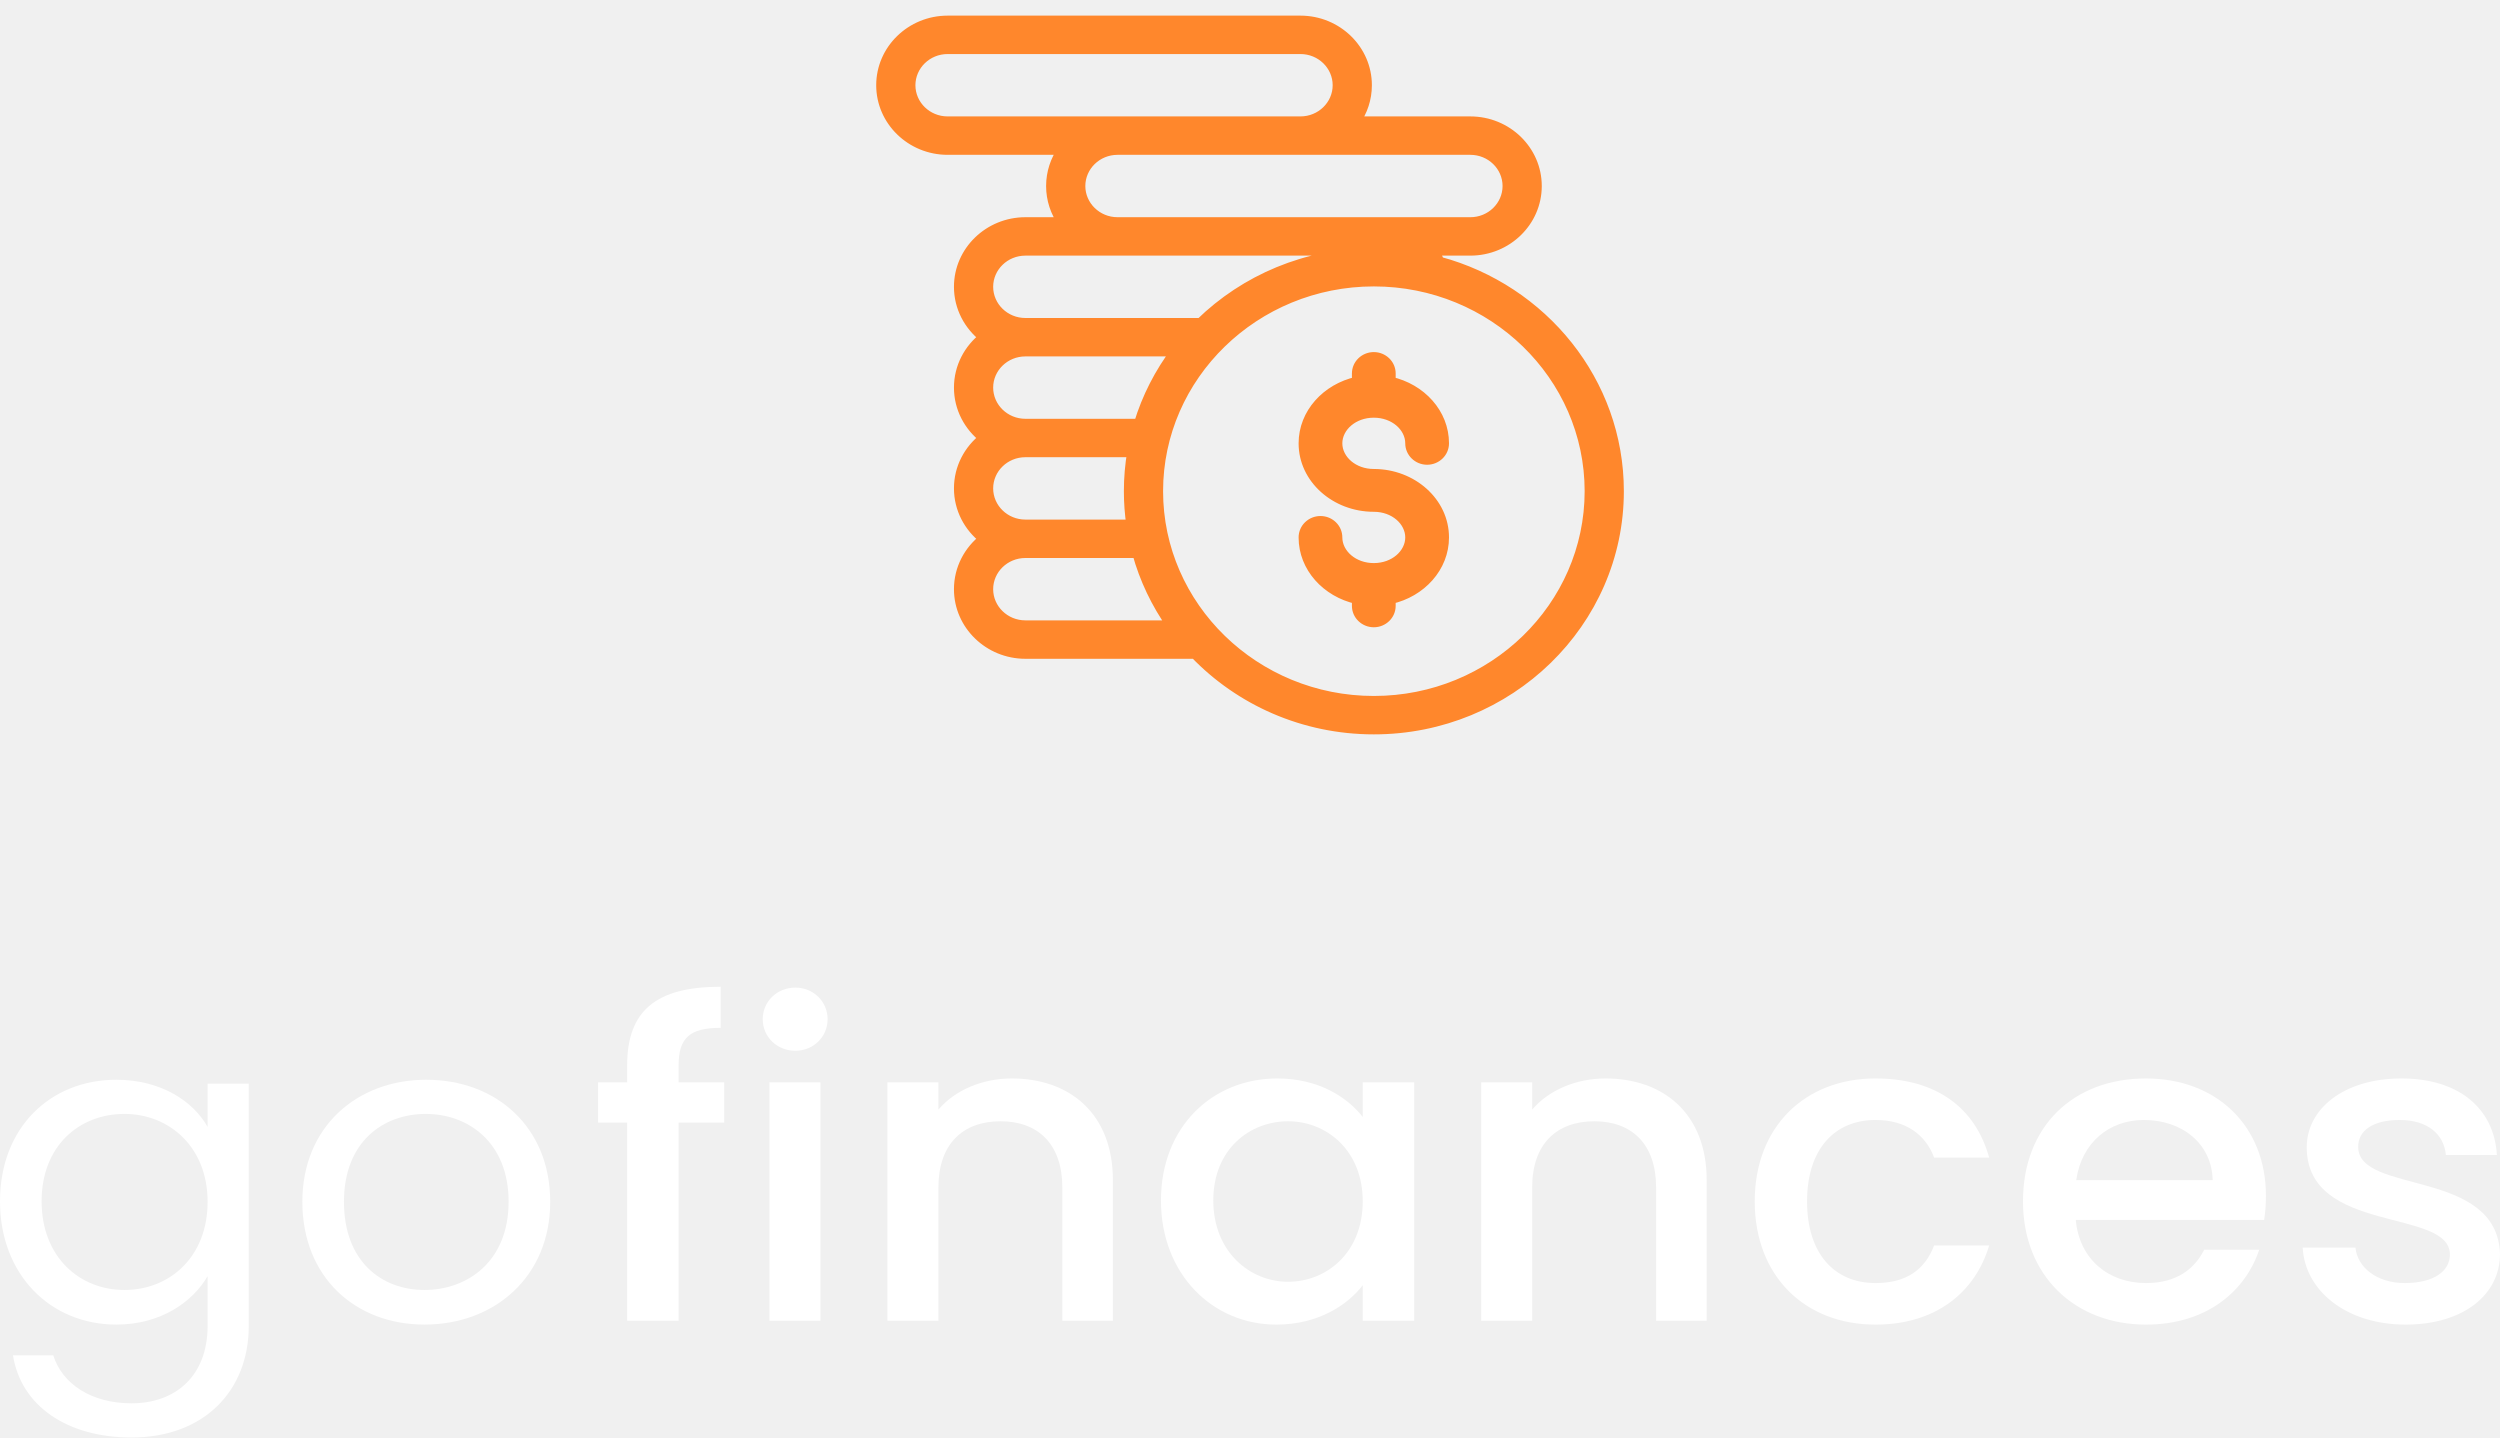
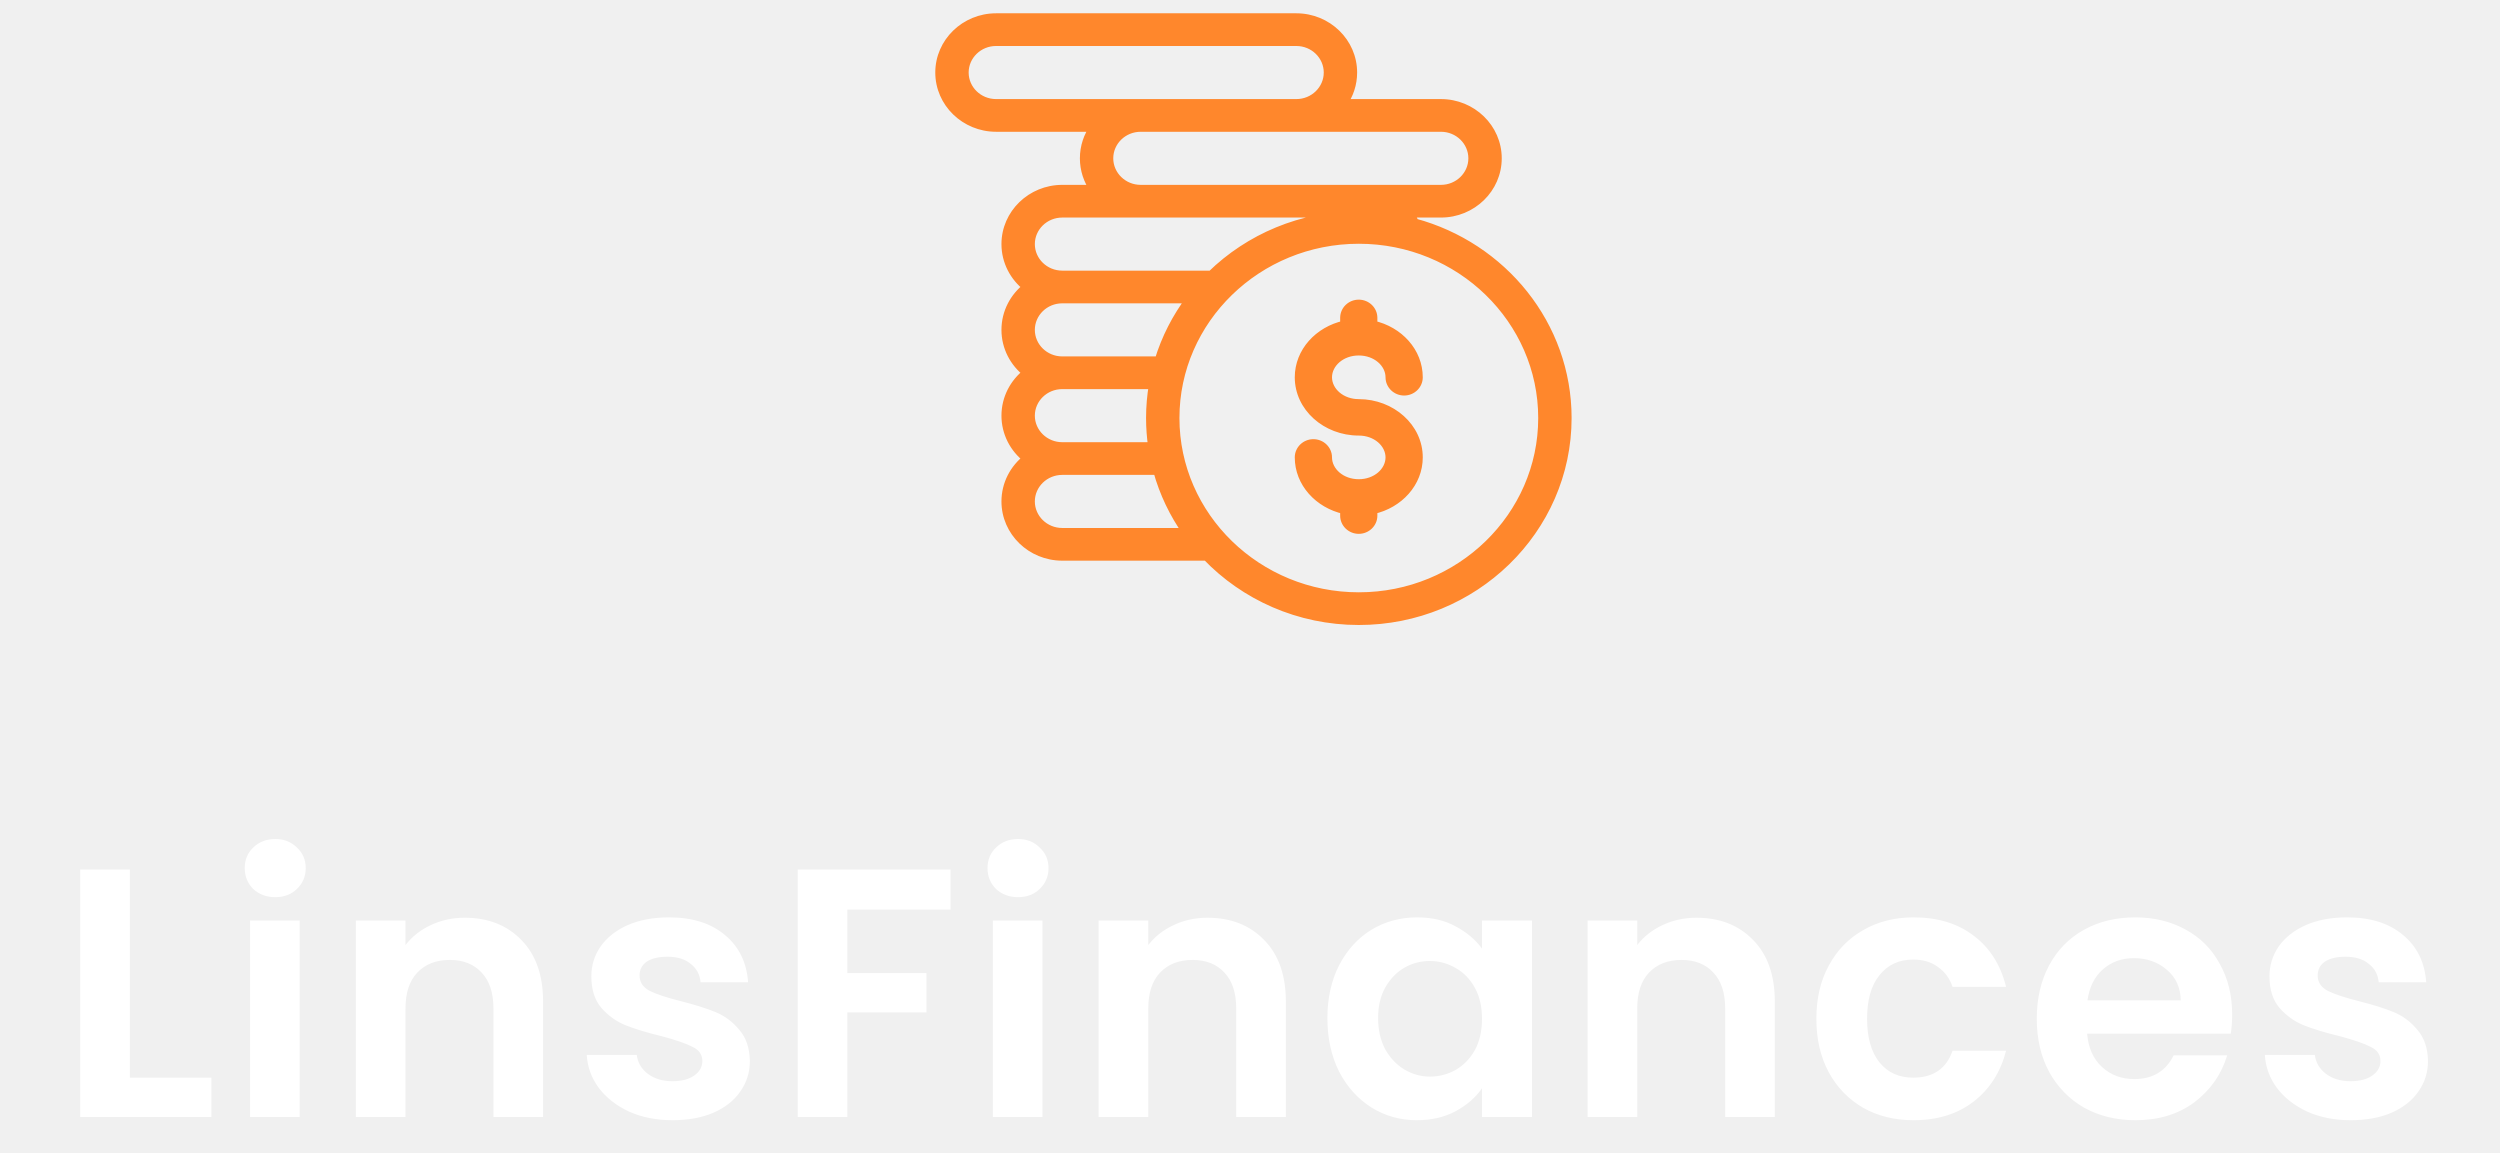
- <svg xmlns="http://www.w3.org/2000/svg" width="120" height="69" viewBox="0 0 120 69" fill="none">
-   <path fill-rule="evenodd" clip-rule="evenodd" d="M68.777 12.02C68.897 12.19 69 12.374 69.084 12.569C74.044 13.907 77.695 18.335 77.695 23.577C77.695 29.876 72.424 35 65.945 35C62.563 35 59.51 33.603 57.365 31.372H49.219C47.466 31.372 46.04 29.985 46.04 28.281C46.04 27.302 46.511 26.428 47.244 25.862C46.511 25.295 46.04 24.422 46.04 23.443C46.04 22.464 46.511 21.59 47.244 21.024C46.511 20.457 46.04 19.584 46.04 18.605C46.04 17.626 46.511 16.753 47.244 16.186C46.511 15.619 46.04 14.746 46.04 13.767C46.04 12.062 47.466 10.676 49.219 10.676H51.022C50.67 10.178 50.463 9.577 50.463 8.929C50.463 8.281 50.67 7.679 51.022 7.182H45.487C43.734 7.182 42.308 5.795 42.308 4.091C42.308 2.387 43.734 1 45.487 1H62.42C64.174 1 65.6 2.387 65.6 4.091C65.6 4.739 65.393 5.341 65.041 5.838H70.576C72.329 5.838 73.755 7.225 73.755 8.929C73.755 10.633 72.329 12.02 70.576 12.02H68.777ZM72.373 8.929C72.373 7.966 71.567 7.182 70.576 7.182H53.643C52.652 7.182 51.846 7.966 51.846 8.929C51.846 9.892 52.652 10.676 53.643 10.676H66.153H70.576C71.567 10.676 72.373 9.892 72.373 8.929ZM43.69 4.091C43.69 5.054 44.496 5.838 45.487 5.838H62.42C63.411 5.838 64.218 5.054 64.218 4.091C64.218 3.128 63.411 2.344 62.42 2.344H45.487C44.496 2.344 43.69 3.128 43.69 4.091ZM66.153 12.02H49.219C48.228 12.02 47.422 12.803 47.422 13.767C47.422 14.73 48.228 15.514 49.219 15.514H57.631C59.759 13.44 62.701 12.154 65.945 12.154C66.279 12.154 66.61 12.169 66.937 12.195C66.698 12.083 66.431 12.02 66.153 12.02ZM56.45 16.858H49.219C48.228 16.858 47.422 17.641 47.422 18.605C47.422 19.568 48.228 20.352 49.219 20.352H54.673C55.059 19.081 55.665 17.903 56.45 16.858ZM54.356 21.696H49.219C48.228 21.696 47.422 22.479 47.422 23.443C47.422 24.406 48.228 25.19 49.219 25.19H54.313C54.236 24.663 54.196 24.125 54.196 23.577C54.196 22.936 54.251 22.308 54.356 21.696ZM47.422 28.281C47.422 29.244 48.228 30.028 49.219 30.028H56.254C55.511 28.976 54.944 27.798 54.596 26.534H49.219C48.228 26.534 47.422 27.317 47.422 28.281ZM55.578 23.577C55.578 29.135 60.229 33.656 65.945 33.656C71.662 33.656 76.313 29.135 76.313 23.577C76.313 18.02 71.662 13.498 65.945 13.498C60.229 13.498 55.578 18.02 55.578 23.577ZM64.182 21.28C64.182 22.097 64.972 22.761 65.942 22.761C67.794 22.761 69.302 24.123 69.302 25.797C69.302 27.222 68.209 28.42 66.742 28.745V29.081C66.742 29.511 66.384 29.859 65.942 29.859C65.501 29.859 65.142 29.511 65.142 29.081V28.745C63.675 28.42 62.583 27.222 62.583 25.797C62.583 25.367 62.941 25.019 63.383 25.019C63.824 25.019 64.182 25.367 64.182 25.797C64.182 26.613 64.972 27.278 65.942 27.278C66.912 27.278 67.702 26.613 67.702 25.797C67.702 24.98 66.912 24.316 65.942 24.316C64.09 24.316 62.583 22.954 62.583 21.28C62.583 19.855 63.675 18.657 65.142 18.332V17.927C65.142 17.498 65.501 17.15 65.942 17.15C66.384 17.15 66.742 17.498 66.742 17.927V18.332C68.209 18.657 69.302 19.855 69.302 21.28C69.302 21.71 68.943 22.058 68.502 22.058C68.06 22.058 67.702 21.71 67.702 21.28C67.702 20.464 66.912 19.799 65.942 19.799C64.972 19.799 64.182 20.464 64.182 21.28Z" fill="#FF872C" />
-   <path d="M69.084 12.569L68.854 12.668L68.902 12.778L69.019 12.81L69.084 12.569ZM68.777 12.02V11.77H68.295L68.572 12.164L68.777 12.02ZM57.365 31.372L57.545 31.198L57.471 31.122H57.365V31.372ZM47.244 25.862L47.397 26.059L47.652 25.862L47.397 25.664L47.244 25.862ZM47.244 21.024L47.397 21.221L47.652 21.024L47.397 20.826L47.244 21.024ZM47.244 16.186L47.397 16.384L47.652 16.186L47.397 15.988L47.244 16.186ZM51.022 10.676V10.926H51.505L51.226 10.531L51.022 10.676ZM51.022 7.182L51.226 7.326L51.505 6.932H51.022V7.182ZM65.041 5.838L64.837 5.694L64.558 6.088H65.041V5.838ZM57.631 15.514V15.764H57.733L57.805 15.693L57.631 15.514ZM66.937 12.195L66.916 12.444L67.043 11.969L66.937 12.195ZM56.45 16.858L56.65 17.008L56.95 16.608H56.45V16.858ZM54.673 20.352V20.602H54.859L54.913 20.424L54.673 20.352ZM54.356 21.696L54.602 21.738L54.652 21.446H54.356V21.696ZM54.313 25.19V25.44H54.602L54.561 25.154L54.313 25.19ZM56.254 30.028V30.278H56.736L56.458 29.883L56.254 30.028ZM54.596 26.534L54.837 26.467L54.786 26.284H54.596V26.534ZM66.742 28.745L66.688 28.501L66.492 28.544V28.745H66.742ZM65.142 28.745H65.392V28.544L65.196 28.501L65.142 28.745ZM65.142 18.332L65.196 18.576L65.392 18.533V18.332H65.142ZM66.742 18.332H66.492V18.533L66.688 18.576L66.742 18.332ZM69.313 12.47C69.222 12.259 69.111 12.06 68.981 11.876L68.572 12.164C68.682 12.32 68.777 12.489 68.854 12.668L69.313 12.47ZM77.945 23.577C77.945 18.215 74.211 13.693 69.149 12.327L69.019 12.81C73.877 14.121 77.445 18.455 77.445 23.577H77.945ZM65.945 35.25C72.556 35.25 77.945 30.02 77.945 23.577H77.445C77.445 29.731 72.293 34.75 65.945 34.75V35.25ZM57.184 31.545C59.376 33.824 62.493 35.25 65.945 35.25V34.75C62.633 34.75 59.645 33.382 57.545 31.198L57.184 31.545ZM49.219 31.622H57.365V31.122H49.219V31.622ZM45.79 28.281C45.79 30.13 47.335 31.622 49.219 31.622V31.122C47.598 31.122 46.29 29.84 46.29 28.281H45.79ZM47.091 25.664C46.301 26.275 45.79 27.219 45.79 28.281H46.29C46.29 27.384 46.721 26.582 47.397 26.059L47.091 25.664ZM45.79 23.443C45.79 24.504 46.301 25.449 47.091 26.059L47.397 25.664C46.721 25.141 46.29 24.339 46.29 23.443H45.79ZM47.091 20.826C46.301 21.437 45.79 22.381 45.79 23.443H46.29C46.29 22.547 46.721 21.744 47.397 21.221L47.091 20.826ZM45.79 18.605C45.79 19.666 46.301 20.611 47.091 21.221L47.397 20.826C46.721 20.303 46.29 19.501 46.29 18.605H45.79ZM47.091 15.988C46.301 16.599 45.79 17.543 45.79 18.605H46.29C46.29 17.709 46.721 16.906 47.397 16.384L47.091 15.988ZM45.79 13.767C45.79 14.828 46.301 15.773 47.091 16.384L47.397 15.988C46.721 15.465 46.29 14.663 46.29 13.767H45.79ZM49.219 10.426C47.335 10.426 45.79 11.918 45.79 13.767H46.29C46.29 12.207 47.598 10.926 49.219 10.926V10.426ZM51.022 10.426H49.219V10.926H51.022V10.426ZM50.213 8.929C50.213 9.631 50.437 10.283 50.818 10.82L51.226 10.531C50.902 10.074 50.713 9.523 50.713 8.929H50.213ZM50.818 7.037C50.438 7.575 50.213 8.227 50.213 8.929H50.713C50.713 8.335 50.903 7.783 51.226 7.326L50.818 7.037ZM45.487 7.432H51.022V6.932H45.487V7.432ZM42.058 4.091C42.058 5.94 43.603 7.432 45.487 7.432V6.932C43.865 6.932 42.558 5.651 42.558 4.091H42.058ZM45.487 0.75C43.603 0.75 42.058 2.242 42.058 4.091H42.558C42.558 2.531 43.865 1.25 45.487 1.25V0.75ZM62.42 0.75H45.487V1.25H62.42V0.75ZM65.85 4.091C65.85 2.242 64.305 0.75 62.42 0.75V1.25C64.042 1.25 65.35 2.531 65.35 4.091H65.85ZM65.245 5.982C65.626 5.445 65.85 4.793 65.85 4.091H65.35C65.35 4.685 65.161 5.236 64.837 5.694L65.245 5.982ZM70.576 5.588H65.041V6.088H70.576V5.588ZM74.005 8.929C74.005 7.08 72.461 5.588 70.576 5.588V6.088C72.198 6.088 73.505 7.369 73.505 8.929H74.005ZM70.576 12.27C72.461 12.27 74.005 10.778 74.005 8.929H73.505C73.505 10.489 72.198 11.77 70.576 11.77V12.27ZM68.777 12.27H70.576V11.77H68.777V12.27ZM70.576 7.432C71.436 7.432 72.123 8.11 72.123 8.929H72.623C72.623 7.821 71.698 6.932 70.576 6.932V7.432ZM53.643 7.432H70.576V6.932H53.643V7.432ZM52.096 8.929C52.096 8.11 52.783 7.432 53.643 7.432V6.932C52.52 6.932 51.596 7.821 51.596 8.929H52.096ZM53.643 10.426C52.783 10.426 52.096 9.747 52.096 8.929H51.596C51.596 10.037 52.52 10.926 53.643 10.926V10.426ZM66.153 10.426H53.643V10.926H66.153V10.426ZM70.576 10.426H66.153V10.926H70.576V10.426ZM72.123 8.929C72.123 9.747 71.436 10.426 70.576 10.426V10.926C71.698 10.926 72.623 10.037 72.623 8.929H72.123ZM45.487 5.588C44.627 5.588 43.94 4.91 43.94 4.091H43.44C43.44 5.199 44.365 6.088 45.487 6.088V5.588ZM62.42 5.588H45.487V6.088H62.42V5.588ZM63.968 4.091C63.968 4.91 63.28 5.588 62.42 5.588V6.088C63.543 6.088 64.468 5.199 64.468 4.091H63.968ZM62.42 2.594C63.28 2.594 63.968 3.272 63.968 4.091H64.468C64.468 2.983 63.543 2.094 62.42 2.094V2.594ZM45.487 2.594H62.42V2.094H45.487V2.594ZM43.94 4.091C43.94 3.272 44.627 2.594 45.487 2.594V2.094C44.365 2.094 43.44 2.983 43.44 4.091H43.94ZM49.219 12.27H66.153V11.77H49.219V12.27ZM47.672 13.767C47.672 12.948 48.36 12.27 49.219 12.27V11.77C48.097 11.77 47.172 12.659 47.172 13.767H47.672ZM49.219 15.264C48.36 15.264 47.672 14.585 47.672 13.767H47.172C47.172 14.875 48.097 15.764 49.219 15.764V15.264ZM57.631 15.264H49.219V15.764H57.631V15.264ZM65.945 11.904C62.634 11.904 59.63 13.216 57.456 15.335L57.805 15.693C59.888 13.663 62.768 12.404 65.945 12.404V11.904ZM66.957 11.946C66.624 11.919 66.287 11.904 65.945 11.904V12.404C66.272 12.404 66.596 12.418 66.916 12.444L66.957 11.946ZM66.153 12.27C66.393 12.27 66.624 12.324 66.83 12.421L67.043 11.969C66.772 11.841 66.469 11.77 66.153 11.77V12.27ZM49.219 17.108H56.45V16.608H49.219V17.108ZM47.672 18.605C47.672 17.786 48.36 17.108 49.219 17.108V16.608C48.097 16.608 47.172 17.497 47.172 18.605H47.672ZM49.219 20.102C48.36 20.102 47.672 19.423 47.672 18.605H47.172C47.172 19.713 48.097 20.602 49.219 20.602V20.102ZM54.673 20.102H49.219V20.602H54.673V20.102ZM56.25 16.708C55.448 17.775 54.828 18.98 54.434 20.279L54.913 20.424C55.289 19.183 55.882 18.03 56.65 17.008L56.25 16.708ZM49.219 21.946H54.356V21.446H49.219V21.946ZM47.672 23.443C47.672 22.624 48.36 21.946 49.219 21.946V21.446C48.097 21.446 47.172 22.335 47.172 23.443H47.672ZM49.219 24.94C48.36 24.94 47.672 24.261 47.672 23.443H47.172C47.172 24.551 48.097 25.44 49.219 25.44V24.94ZM54.313 24.94H49.219V25.44H54.313V24.94ZM53.946 23.577C53.946 24.137 53.987 24.687 54.066 25.226L54.561 25.154C54.486 24.638 54.446 24.112 54.446 23.577H53.946ZM54.11 21.653C54.002 22.279 53.946 22.922 53.946 23.577H54.446C54.446 22.951 54.5 22.337 54.602 21.738L54.11 21.653ZM49.219 29.778C48.36 29.778 47.672 29.099 47.672 28.281H47.172C47.172 29.389 48.097 30.278 49.219 30.278V29.778ZM56.254 29.778H49.219V30.278H56.254V29.778ZM54.355 26.6C54.711 27.893 55.291 29.097 56.05 30.172L56.458 29.883C55.731 28.855 55.177 27.703 54.837 26.467L54.355 26.6ZM49.219 26.784H54.596V26.284H49.219V26.784ZM47.672 28.281C47.672 27.462 48.36 26.784 49.219 26.784V26.284C48.097 26.284 47.172 27.173 47.172 28.281H47.672ZM65.945 33.406C60.36 33.406 55.828 28.99 55.828 23.577H55.328C55.328 29.279 60.097 33.906 65.945 33.906V33.406ZM76.063 23.577C76.063 28.99 71.531 33.406 65.945 33.406V33.906C71.793 33.906 76.563 29.279 76.563 23.577H76.063ZM65.945 13.748C71.531 13.748 76.063 18.164 76.063 23.577H76.563C76.563 17.875 71.793 13.248 65.945 13.248V13.748ZM55.828 23.577C55.828 18.164 60.36 13.748 65.945 13.748V13.248C60.097 13.248 55.328 17.875 55.328 23.577H55.828ZM65.942 22.511C65.068 22.511 64.432 21.92 64.432 21.28H63.932C63.932 22.273 64.876 23.011 65.942 23.011V22.511ZM69.552 25.797C69.552 23.962 67.908 22.511 65.942 22.511V23.011C67.681 23.011 69.052 24.284 69.052 25.797H69.552ZM66.796 28.989C68.358 28.643 69.552 27.358 69.552 25.797H69.052C69.052 27.086 68.061 28.197 66.688 28.501L66.796 28.989ZM66.992 29.081V28.745H66.492V29.081H66.992ZM65.942 30.109C66.515 30.109 66.992 29.655 66.992 29.081H66.492C66.492 29.366 66.252 29.609 65.942 29.609V30.109ZM64.892 29.081C64.892 29.655 65.369 30.109 65.942 30.109V29.609C65.632 29.609 65.392 29.366 65.392 29.081H64.892ZM64.892 28.745V29.081H65.392V28.745H64.892ZM62.333 25.797C62.333 27.358 63.526 28.643 65.088 28.989L65.196 28.501C63.824 28.197 62.833 27.086 62.833 25.797H62.333ZM63.383 24.769C62.809 24.769 62.333 25.223 62.333 25.797H62.833C62.833 25.512 63.072 25.269 63.383 25.269V24.769ZM64.432 25.797C64.432 25.223 63.956 24.769 63.383 24.769V25.269C63.693 25.269 63.932 25.512 63.932 25.797H64.432ZM65.942 27.028C65.068 27.028 64.432 26.437 64.432 25.797H63.932C63.932 26.79 64.876 27.528 65.942 27.528V27.028ZM67.452 25.797C67.452 26.437 66.817 27.028 65.942 27.028V27.528C67.008 27.528 67.952 26.79 67.952 25.797H67.452ZM65.942 24.566C66.817 24.566 67.452 25.157 67.452 25.797H67.952C67.952 24.804 67.008 24.066 65.942 24.066V24.566ZM62.333 21.28C62.333 23.116 63.976 24.566 65.942 24.566V24.066C64.203 24.066 62.833 22.793 62.833 21.28H62.333ZM65.088 18.088C63.526 18.434 62.333 19.719 62.333 21.28H62.833C62.833 19.991 63.824 18.88 65.196 18.576L65.088 18.088ZM64.892 17.927V18.332H65.392V17.927H64.892ZM65.942 16.9C65.369 16.9 64.892 17.353 64.892 17.927H65.392C65.392 17.643 65.632 17.4 65.942 17.4V16.9ZM66.992 17.927C66.992 17.353 66.515 16.9 65.942 16.9V17.4C66.252 17.4 66.492 17.643 66.492 17.927H66.992ZM66.992 18.332V17.927H66.492V18.332H66.992ZM69.552 21.28C69.552 19.719 68.358 18.434 66.796 18.088L66.688 18.576C68.061 18.88 69.052 19.991 69.052 21.28H69.552ZM68.502 22.308C69.075 22.308 69.552 21.854 69.552 21.28H69.052C69.052 21.565 68.812 21.808 68.502 21.808V22.308ZM67.452 21.28C67.452 21.854 67.929 22.308 68.502 22.308V21.808C68.191 21.808 67.952 21.565 67.952 21.28H67.452ZM65.942 20.049C66.817 20.049 67.452 20.64 67.452 21.28H67.952C67.952 20.287 67.008 19.549 65.942 19.549V20.049ZM64.432 21.28C64.432 20.64 65.068 20.049 65.942 20.049V19.549C64.876 19.549 63.932 20.287 63.932 21.28H64.432Z" fill="#FF872C" />
-   <path d="M0 57.663C0 61.193 2.427 63.58 5.584 63.58C7.731 63.58 9.256 62.48 9.965 61.255V63.643C9.965 66.072 8.397 67.359 6.314 67.359C4.381 67.359 2.985 66.425 2.556 65.055H0.623C1.009 67.484 3.221 69 6.314 69C9.771 69 11.94 66.778 11.94 63.643V52.015H9.965V54.091C9.277 52.866 7.731 51.828 5.584 51.828C2.427 51.828 0 54.112 0 57.663ZM9.965 57.683C9.965 60.362 8.118 61.919 5.97 61.919C3.823 61.919 1.997 60.341 1.997 57.663C1.997 54.984 3.823 53.468 5.97 53.468C8.118 53.468 9.965 55.046 9.965 57.683Z" fill="white" />
-   <path d="M26.41 57.683C26.41 54.091 23.811 51.828 20.461 51.828C17.133 51.828 14.513 54.091 14.513 57.683C14.513 61.296 17.047 63.58 20.375 63.58C23.726 63.58 26.41 61.296 26.41 57.683ZM16.51 57.683C16.51 54.818 18.378 53.468 20.44 53.468C22.458 53.468 24.413 54.818 24.413 57.683C24.413 60.57 22.416 61.919 20.375 61.919C18.335 61.919 16.51 60.57 16.51 57.683Z" fill="white" />
-   <path d="M30.103 63.394H32.573V53.884H34.763V51.953H32.573V51.143C32.573 49.835 33.088 49.336 34.592 49.336V47.364C31.499 47.364 30.103 48.506 30.103 51.143V51.953H28.707V53.884H30.103V63.394Z" fill="white" />
-   <path d="M36.933 63.394H39.381V51.953H36.933V63.394ZM38.179 50.437C39.038 50.437 39.725 49.772 39.725 48.921C39.725 48.07 39.038 47.405 38.179 47.405C37.298 47.405 36.611 48.07 36.611 48.921C36.611 49.772 37.298 50.437 38.179 50.437Z" fill="white" />
-   <path d="M50.992 63.394H53.419V56.645C53.419 53.448 51.336 51.766 48.566 51.766C47.148 51.766 45.838 52.326 45.044 53.261V51.953H42.596V63.394H45.044V56.998C45.044 54.901 46.225 53.821 48.029 53.821C49.811 53.821 50.992 54.901 50.992 56.998V63.394Z" fill="white" />
-   <path d="M55.726 57.621C55.726 61.151 58.195 63.581 61.266 63.581C63.242 63.581 64.659 62.667 65.411 61.691V63.394H67.881V51.953H65.411V53.614C64.681 52.679 63.306 51.766 61.309 51.766C58.195 51.766 55.726 54.091 55.726 57.621ZM65.411 57.663C65.411 60.134 63.672 61.525 61.825 61.525C59.999 61.525 58.238 60.092 58.238 57.621C58.238 55.15 59.999 53.821 61.825 53.821C63.672 53.821 65.411 55.213 65.411 57.663Z" fill="white" />
-   <path d="M79.493 63.394H81.92V56.645C81.92 53.448 79.837 51.766 77.066 51.766C75.649 51.766 74.339 52.326 73.544 53.261V51.953H71.096V63.394H73.544V56.998C73.544 54.901 74.726 53.821 76.53 53.821C78.312 53.821 79.493 54.901 79.493 56.998V63.394Z" fill="white" />
-   <path d="M84.227 57.663C84.227 61.255 86.632 63.581 90.025 63.581C92.924 63.581 94.814 62.023 95.48 59.781H92.838C92.387 60.964 91.485 61.587 90.025 61.587C88.049 61.587 86.739 60.175 86.739 57.663C86.739 55.171 88.049 53.759 90.025 53.759C91.485 53.759 92.43 54.465 92.838 55.566H95.48C94.814 53.157 92.924 51.766 90.025 51.766C86.632 51.766 84.227 54.091 84.227 57.663Z" fill="white" />
-   <path d="M102.902 53.759C104.727 53.759 106.166 54.88 106.209 56.645H99.659C99.917 54.839 101.248 53.759 102.902 53.759ZM108.442 59.988H105.801C105.35 60.881 104.512 61.587 103.009 61.587C101.205 61.587 99.809 60.445 99.637 58.556H108.679C108.743 58.161 108.764 57.787 108.764 57.393C108.764 54.029 106.381 51.766 103.009 51.766C99.509 51.766 97.103 54.071 97.103 57.663C97.103 61.255 99.616 63.581 103.009 63.581C105.908 63.581 107.777 61.982 108.442 59.988Z" fill="white" />
-   <path d="M120 60.196C119.871 56.064 113.192 57.351 113.192 55.047C113.192 54.278 113.88 53.759 115.19 53.759C116.521 53.759 117.316 54.444 117.401 55.441H119.85C119.721 53.157 117.96 51.766 115.275 51.766C112.484 51.766 110.723 53.24 110.723 55.067C110.723 59.262 117.595 57.974 117.595 60.217C117.595 61.006 116.843 61.587 115.426 61.587C114.073 61.587 113.149 60.819 113.063 59.885H110.529C110.637 61.961 112.634 63.581 115.469 63.581C118.261 63.581 120 62.127 120 60.196Z" fill="white" />
+ <svg xmlns="http://www.w3.org/2000/svg" width="141" height="65" viewBox="0 0 141 65" fill="none">
+   <path fill-rule="evenodd" clip-rule="evenodd" d="M79.469 12.02C79.589 12.19 79.692 12.374 79.776 12.569C84.736 13.907 88.388 18.335 88.388 23.577C88.388 29.876 83.117 35 76.638 35C73.255 35 70.203 33.603 68.057 31.372H59.912C58.158 31.372 56.732 29.985 56.732 28.281C56.732 27.302 57.203 26.428 57.936 25.862C57.203 25.295 56.732 24.422 56.732 23.443C56.732 22.464 57.203 21.59 57.936 21.024C57.203 20.457 56.732 19.584 56.732 18.605C56.732 17.626 57.203 16.753 57.936 16.186C57.203 15.619 56.732 14.746 56.732 13.767C56.732 12.062 58.158 10.676 59.912 10.676H61.714C61.362 10.178 61.156 9.577 61.156 8.929C61.156 8.281 61.362 7.679 61.714 7.182H56.179C54.426 7.182 53 5.795 53 4.091C53 2.387 54.426 1 56.179 1H73.113C74.866 1 76.292 2.387 76.292 4.091C76.292 4.739 76.085 5.341 75.734 5.838H81.269C83.022 5.838 84.448 7.225 84.448 8.929C84.448 10.633 83.022 12.02 81.269 12.02H79.469ZM83.066 8.929C83.066 7.966 82.259 7.182 81.269 7.182H64.335C63.344 7.182 62.538 7.966 62.538 8.929C62.538 9.892 63.344 10.676 64.335 10.676H76.845H81.269C82.259 10.676 83.066 9.892 83.066 8.929ZM54.382 4.091C54.382 5.054 55.188 5.838 56.179 5.838H73.113C74.104 5.838 74.91 5.054 74.91 4.091C74.91 3.128 74.104 2.344 73.113 2.344H56.179C55.188 2.344 54.382 3.128 54.382 4.091ZM76.845 12.02H59.912C58.921 12.02 58.115 12.803 58.115 13.767C58.115 14.73 58.921 15.514 59.912 15.514H68.323C70.451 13.44 73.393 12.154 76.638 12.154C76.972 12.154 77.302 12.169 77.629 12.195C77.39 12.083 77.123 12.02 76.845 12.02ZM67.142 16.858H59.912C58.921 16.858 58.115 17.641 58.115 18.605C58.115 19.568 58.921 20.352 59.912 20.352H65.366C65.751 19.081 66.358 17.903 67.142 16.858ZM65.048 21.696H59.912C58.921 21.696 58.115 22.479 58.115 23.443C58.115 24.406 58.921 25.19 59.912 25.19H65.006C64.929 24.663 64.888 24.125 64.888 23.577C64.888 22.936 64.944 22.308 65.048 21.696ZM58.115 28.281C58.115 29.244 58.921 30.028 59.912 30.028H66.946C66.203 28.976 65.637 27.798 65.288 26.534H59.912C58.921 26.534 58.115 27.317 58.115 28.281ZM66.27 23.577C66.27 29.135 70.921 33.656 76.638 33.656C82.354 33.656 87.005 29.135 87.005 23.577C87.005 18.02 82.354 13.498 76.638 13.498C70.921 13.498 66.27 18.02 66.27 23.577ZM74.875 21.28C74.875 22.097 75.664 22.761 76.634 22.761C78.487 22.761 79.994 24.123 79.994 25.797C79.994 27.222 78.902 28.42 77.434 28.745V29.081C77.434 29.511 77.076 29.859 76.634 29.859C76.193 29.859 75.835 29.511 75.835 29.081V28.745C74.367 28.42 73.275 27.222 73.275 25.797C73.275 25.367 73.633 25.019 74.075 25.019C74.517 25.019 74.875 25.367 74.875 25.797C74.875 26.613 75.664 27.278 76.634 27.278C77.605 27.278 78.394 26.613 78.394 25.797C78.394 24.98 77.605 24.316 76.634 24.316C74.782 24.316 73.275 22.954 73.275 21.28C73.275 19.855 74.367 18.657 75.835 18.332V17.927C75.835 17.498 76.193 17.15 76.634 17.15C77.076 17.15 77.434 17.498 77.434 17.927V18.332C78.902 18.657 79.994 19.855 79.994 21.28C79.994 21.71 79.636 22.058 79.194 22.058C78.752 22.058 78.394 21.71 78.394 21.28C78.394 20.464 77.605 19.799 76.634 19.799C75.664 19.799 74.875 20.464 74.875 21.28Z" fill="#FF872C" />
+   <path d="M79.776 12.569L79.547 12.668L79.594 12.778L79.711 12.81L79.776 12.569ZM79.469 12.02V11.77H78.987L79.265 12.164L79.469 12.02ZM68.057 31.372L68.237 31.198L68.163 31.122H68.057V31.372ZM57.936 25.862L58.089 26.059L58.344 25.862L58.089 25.664L57.936 25.862ZM57.936 21.024L58.089 21.221L58.344 21.024L58.089 20.826L57.936 21.024ZM57.936 16.186L58.089 16.384L58.344 16.186L58.089 15.988L57.936 16.186ZM61.714 10.676V10.926H62.197L61.918 10.531L61.714 10.676ZM61.714 7.182L61.918 7.326L62.197 6.932H61.714V7.182ZM75.734 5.838L75.53 5.694L75.251 6.088H75.734V5.838ZM68.323 15.514V15.764H68.425L68.498 15.693L68.323 15.514ZM77.629 12.195L77.609 12.444L77.736 11.969L77.629 12.195ZM67.142 16.858L67.342 17.008L67.642 16.608H67.142V16.858ZM65.366 20.352V20.602H65.551L65.605 20.424L65.366 20.352ZM65.048 21.696L65.295 21.738L65.345 21.446H65.048V21.696ZM65.006 25.19V25.44H65.295L65.253 25.154L65.006 25.19ZM66.946 30.028V30.278H67.429L67.15 29.883L66.946 30.028ZM65.288 26.534L65.529 26.467L65.478 26.284H65.288V26.534ZM77.434 28.745L77.38 28.501L77.184 28.544V28.745H77.434ZM75.835 28.745H76.085V28.544L75.889 28.501L75.835 28.745ZM75.835 18.332L75.889 18.576L76.085 18.533V18.332H75.835ZM77.434 18.332H77.184V18.533L77.38 18.576L77.434 18.332ZM80.006 12.47C79.915 12.259 79.803 12.06 79.674 11.876L79.265 12.164C79.375 12.32 79.469 12.489 79.547 12.668L80.006 12.47ZM88.638 23.577C88.638 18.215 84.903 13.693 79.841 12.327L79.711 12.81C84.569 14.121 88.138 18.455 88.138 23.577H88.638ZM76.638 35.25C83.248 35.25 88.638 30.02 88.638 23.577H88.138C88.138 29.731 82.985 34.75 76.638 34.75V35.25ZM67.877 31.545C70.068 33.824 73.185 35.25 76.638 35.25V34.75C73.325 34.75 70.337 33.382 68.237 31.198L67.877 31.545ZM59.912 31.622H68.057V31.122H59.912V31.622ZM56.482 28.281C56.482 30.13 58.027 31.622 59.912 31.622V31.122C58.29 31.122 56.982 29.84 56.982 28.281H56.482ZM57.783 25.664C56.993 26.275 56.482 27.219 56.482 28.281H56.982C56.982 27.384 57.413 26.582 58.089 26.059L57.783 25.664ZM56.482 23.443C56.482 24.504 56.993 25.449 57.783 26.059L58.089 25.664C57.413 25.141 56.982 24.339 56.982 23.443H56.482ZM57.783 20.826C56.993 21.437 56.482 22.381 56.482 23.443H56.982C56.982 22.547 57.413 21.744 58.089 21.221L57.783 20.826ZM56.482 18.605C56.482 19.666 56.993 20.611 57.783 21.221L58.089 20.826C57.413 20.303 56.982 19.501 56.982 18.605H56.482ZM57.783 15.988C56.993 16.599 56.482 17.543 56.482 18.605H56.982C56.982 17.709 57.413 16.906 58.089 16.384L57.783 15.988ZM56.482 13.767C56.482 14.828 56.993 15.773 57.783 16.384L58.089 15.988C57.413 15.465 56.982 14.663 56.982 13.767H56.482ZM59.912 10.426C58.027 10.426 56.482 11.918 56.482 13.767H56.982C56.982 12.207 58.29 10.926 59.912 10.926V10.426ZM61.714 10.426H59.912V10.926H61.714V10.426ZM60.906 8.929C60.906 9.631 61.13 10.283 61.51 10.82L61.918 10.531C61.595 10.074 61.406 9.523 61.406 8.929H60.906ZM61.51 7.037C61.13 7.575 60.906 8.227 60.906 8.929H61.406C61.406 8.335 61.595 7.783 61.918 7.326L61.51 7.037ZM56.179 7.432H61.714V6.932H56.179V7.432ZM52.75 4.091C52.75 5.94 54.295 7.432 56.179 7.432V6.932C54.558 6.932 53.25 5.651 53.25 4.091H52.75ZM56.179 0.75C54.295 0.75 52.75 2.242 52.75 4.091H53.25C53.25 2.531 54.558 1.25 56.179 1.25V0.75ZM73.113 0.75H56.179V1.25H73.113V0.75ZM76.542 4.091C76.542 2.242 74.997 0.75 73.113 0.75V1.25C74.734 1.25 76.042 2.531 76.042 4.091H76.542ZM75.938 5.982C76.318 5.445 76.542 4.793 76.542 4.091H76.042C76.042 4.685 75.853 5.236 75.53 5.694L75.938 5.982ZM81.269 5.588H75.734V6.088H81.269V5.588ZM84.698 8.929C84.698 7.08 83.153 5.588 81.269 5.588V6.088C82.89 6.088 84.198 7.369 84.198 8.929H84.698ZM81.269 12.27C83.153 12.27 84.698 10.778 84.698 8.929H84.198C84.198 10.489 82.89 11.77 81.269 11.77V12.27ZM79.469 12.27H81.269V11.77H79.469V12.27ZM81.269 7.432C82.128 7.432 82.816 8.11 82.816 8.929H83.316C83.316 7.821 82.391 6.932 81.269 6.932V7.432ZM64.335 7.432H81.269V6.932H64.335V7.432ZM62.788 8.929C62.788 8.11 63.475 7.432 64.335 7.432V6.932C63.213 6.932 62.288 7.821 62.288 8.929H62.788ZM64.335 10.426C63.475 10.426 62.788 9.747 62.788 8.929H62.288C62.288 10.037 63.213 10.926 64.335 10.926V10.426ZM76.845 10.426H64.335V10.926H76.845V10.426ZM81.269 10.426H76.845V10.926H81.269V10.426ZM82.816 8.929C82.816 9.747 82.128 10.426 81.269 10.426V10.926C82.391 10.926 83.316 10.037 83.316 8.929H82.816ZM56.179 5.588C55.32 5.588 54.632 4.91 54.632 4.091H54.132C54.132 5.199 55.057 6.088 56.179 6.088V5.588ZM73.113 5.588H56.179V6.088H73.113V5.588ZM74.66 4.091C74.66 4.91 73.972 5.588 73.113 5.588V6.088C74.235 6.088 75.16 5.199 75.16 4.091H74.66ZM73.113 2.594C73.972 2.594 74.66 3.272 74.66 4.091H75.16C75.16 2.983 74.235 2.094 73.113 2.094V2.594ZM56.179 2.594H73.113V2.094H56.179V2.594ZM54.632 4.091C54.632 3.272 55.32 2.594 56.179 2.594V2.094C55.057 2.094 54.132 2.983 54.132 4.091H54.632ZM59.912 12.27H76.845V11.77H59.912V12.27ZM58.365 13.767C58.365 12.948 59.052 12.27 59.912 12.27V11.77C58.789 11.77 57.865 12.659 57.865 13.767H58.365ZM59.912 15.264C59.052 15.264 58.365 14.585 58.365 13.767H57.865C57.865 14.875 58.789 15.764 59.912 15.764V15.264ZM68.323 15.264H59.912V15.764H68.323V15.264ZM76.638 11.904C73.326 11.904 70.322 13.216 68.149 15.335L68.498 15.693C70.581 13.663 73.46 12.404 76.638 12.404V11.904ZM77.65 11.946C77.316 11.919 76.979 11.904 76.638 11.904V12.404C76.965 12.404 77.288 12.418 77.609 12.444L77.65 11.946ZM76.845 12.27C77.086 12.27 77.316 12.324 77.523 12.421L77.736 11.969C77.464 11.841 77.161 11.77 76.845 11.77V12.27ZM59.912 17.108H67.142V16.608H59.912V17.108ZM58.365 18.605C58.365 17.786 59.052 17.108 59.912 17.108V16.608C58.789 16.608 57.865 17.497 57.865 18.605H58.365ZM59.912 20.102C59.052 20.102 58.365 19.423 58.365 18.605H57.865C57.865 19.713 58.789 20.602 59.912 20.602V20.102ZM65.366 20.102H59.912V20.602H65.366V20.102ZM66.942 16.708C66.141 17.775 65.52 18.98 65.126 20.279L65.605 20.424C65.981 19.183 66.575 18.03 67.342 17.008L66.942 16.708ZM59.912 21.946H65.048V21.446H59.912V21.946ZM58.365 23.443C58.365 22.624 59.052 21.946 59.912 21.946V21.446C58.789 21.446 57.865 22.335 57.865 23.443H58.365ZM59.912 24.94C59.052 24.94 58.365 24.261 58.365 23.443H57.865C57.865 24.551 58.789 25.44 59.912 25.44V24.94ZM65.006 24.94H59.912V25.44H65.006V24.94ZM64.638 23.577C64.638 24.137 64.68 24.687 64.758 25.226L65.253 25.154C65.178 24.638 65.138 24.112 65.138 23.577H64.638ZM64.802 21.653C64.695 22.279 64.638 22.922 64.638 23.577H65.138C65.138 22.951 65.192 22.337 65.295 21.738L64.802 21.653ZM59.912 29.778C59.052 29.778 58.365 29.099 58.365 28.281H57.865C57.865 29.389 58.789 30.278 59.912 30.278V29.778ZM66.946 29.778H59.912V30.278H66.946V29.778ZM65.047 26.6C65.403 27.893 65.983 29.097 66.742 30.172L67.15 29.883C66.424 28.855 65.87 27.703 65.529 26.467L65.047 26.6ZM59.912 26.784H65.288V26.284H59.912V26.784ZM58.365 28.281C58.365 27.462 59.052 26.784 59.912 26.784V26.284C58.789 26.284 57.865 27.173 57.865 28.281H58.365ZM76.638 33.406C71.052 33.406 66.52 28.99 66.52 23.577H66.02C66.02 29.279 70.79 33.906 76.638 33.906V33.406ZM86.755 23.577C86.755 28.99 82.223 33.406 76.638 33.406V33.906C82.486 33.906 87.255 29.279 87.255 23.577H86.755ZM76.638 13.748C82.223 13.748 86.755 18.164 86.755 23.577H87.255C87.255 17.875 82.486 13.248 76.638 13.248V13.748ZM66.52 23.577C66.52 18.164 71.052 13.748 76.638 13.748V13.248C70.79 13.248 66.02 17.875 66.02 23.577H66.52ZM76.634 22.511C75.76 22.511 75.125 21.92 75.125 21.28H74.625C74.625 22.273 75.568 23.011 76.634 23.011V22.511ZM80.244 25.797C80.244 23.962 78.6 22.511 76.634 22.511V23.011C78.373 23.011 79.744 24.284 79.744 25.797H80.244ZM77.488 28.989C79.051 28.643 80.244 27.358 80.244 25.797H79.744C79.744 27.086 78.753 28.197 77.38 28.501L77.488 28.989ZM77.684 29.081V28.745H77.184V29.081H77.684ZM76.634 30.109C77.207 30.109 77.684 29.655 77.684 29.081H77.184C77.184 29.366 76.945 29.609 76.634 29.609V30.109ZM75.585 29.081C75.585 29.655 76.061 30.109 76.634 30.109V29.609C76.324 29.609 76.085 29.366 76.085 29.081H75.585ZM75.585 28.745V29.081H76.085V28.745H75.585ZM73.025 25.797C73.025 27.358 74.218 28.643 75.781 28.989L75.889 28.501C74.516 28.197 73.525 27.086 73.525 25.797H73.025ZM74.075 24.769C73.502 24.769 73.025 25.223 73.025 25.797H73.525C73.525 25.512 73.765 25.269 74.075 25.269V24.769ZM75.125 25.797C75.125 25.223 74.648 24.769 74.075 24.769V25.269C74.385 25.269 74.625 25.512 74.625 25.797H75.125ZM76.634 27.028C75.76 27.028 75.125 26.437 75.125 25.797H74.625C74.625 26.79 75.568 27.528 76.634 27.528V27.028ZM78.144 25.797C78.144 26.437 77.509 27.028 76.634 27.028V27.528C77.701 27.528 78.644 26.79 78.644 25.797H78.144ZM76.634 24.566C77.509 24.566 78.144 25.157 78.144 25.797H78.644C78.644 24.804 77.701 24.066 76.634 24.066V24.566ZM73.025 21.28C73.025 23.116 74.668 24.566 76.634 24.566V24.066C74.896 24.066 73.525 22.793 73.525 21.28H73.025ZM75.781 18.088C74.218 18.434 73.025 19.719 73.025 21.28H73.525C73.525 19.991 74.516 18.88 75.889 18.576L75.781 18.088ZM75.585 17.927V18.332H76.085V17.927H75.585ZM76.634 16.9C76.061 16.9 75.585 17.353 75.585 17.927H76.085C76.085 17.643 76.324 17.4 76.634 17.4V16.9ZM77.684 17.927C77.684 17.353 77.207 16.9 76.634 16.9V17.4C76.945 17.4 77.184 17.643 77.184 17.927H77.684ZM77.684 18.332V17.927H77.184V18.332H77.684ZM80.244 21.28C80.244 19.719 79.051 18.434 77.488 18.088L77.38 18.576C78.753 18.88 79.744 19.991 79.744 21.28H80.244ZM79.194 22.308C79.767 22.308 80.244 21.854 80.244 21.28H79.744C79.744 21.565 79.504 21.808 79.194 21.808V22.308ZM78.144 21.28C78.144 21.854 78.621 22.308 79.194 22.308V21.808C78.884 21.808 78.644 21.565 78.644 21.28H78.144ZM76.634 20.049C77.509 20.049 78.144 20.64 78.144 21.28H78.644C78.644 20.287 77.701 19.549 76.634 19.549V20.049ZM75.125 21.28C75.125 20.64 75.76 20.049 76.634 20.049V19.549C75.568 19.549 74.625 20.287 74.625 21.28H75.125Z" fill="#FF872C" />
+   <path d="M7.324 60.78H11.924V63H4.524V49.04H7.324V60.78ZM15.523 50.6C15.03 50.6 14.617 50.447 14.283 50.14C13.963 49.82 13.803 49.427 13.803 48.96C13.803 48.493 13.963 48.107 14.283 47.8C14.617 47.48 15.03 47.32 15.523 47.32C16.017 47.32 16.423 47.48 16.743 47.8C17.077 48.107 17.243 48.493 17.243 48.96C17.243 49.427 17.077 49.82 16.743 50.14C16.423 50.447 16.017 50.6 15.523 50.6ZM16.903 51.92V63H14.103V51.92H16.903ZM26.21 51.76C27.53 51.76 28.596 52.18 29.41 53.02C30.223 53.847 30.63 55.007 30.63 56.5V63H27.83V56.88C27.83 56 27.61 55.327 27.17 54.86C26.73 54.38 26.13 54.14 25.37 54.14C24.596 54.14 23.983 54.38 23.53 54.86C23.09 55.327 22.87 56 22.87 56.88V63H20.07V51.92H22.87V53.3C23.243 52.82 23.716 52.447 24.29 52.18C24.877 51.9 25.517 51.76 26.21 51.76ZM37.932 63.18C37.026 63.18 36.212 63.02 35.492 62.7C34.773 62.367 34.199 61.92 33.773 61.36C33.359 60.8 33.133 60.18 33.093 59.5H35.913C35.966 59.927 36.172 60.28 36.532 60.56C36.906 60.84 37.366 60.98 37.913 60.98C38.446 60.98 38.859 60.873 39.153 60.66C39.459 60.447 39.612 60.173 39.612 59.84C39.612 59.48 39.426 59.213 39.053 59.04C38.693 58.853 38.112 58.653 37.312 58.44C36.486 58.24 35.806 58.033 35.273 57.82C34.752 57.607 34.299 57.28 33.913 56.84C33.539 56.4 33.352 55.807 33.352 55.06C33.352 54.447 33.526 53.887 33.873 53.38C34.233 52.873 34.739 52.473 35.392 52.18C36.059 51.887 36.839 51.74 37.733 51.74C39.053 51.74 40.106 52.073 40.892 52.74C41.679 53.393 42.112 54.28 42.193 55.4H39.513C39.472 54.96 39.286 54.613 38.953 54.36C38.633 54.093 38.199 53.96 37.653 53.96C37.146 53.96 36.752 54.053 36.472 54.24C36.206 54.427 36.072 54.687 36.072 55.02C36.072 55.393 36.259 55.68 36.633 55.88C37.006 56.067 37.586 56.26 38.373 56.46C39.172 56.66 39.833 56.867 40.352 57.08C40.873 57.293 41.319 57.627 41.693 58.08C42.079 58.52 42.279 59.107 42.292 59.84C42.292 60.48 42.112 61.053 41.752 61.56C41.406 62.067 40.899 62.467 40.233 62.76C39.579 63.04 38.812 63.18 37.932 63.18ZM53.611 49.04V51.3H47.791V54.88H52.251V57.1H47.791V63H44.991V49.04H53.611ZM57.416 50.6C56.923 50.6 56.51 50.447 56.176 50.14C55.856 49.82 55.696 49.427 55.696 48.96C55.696 48.493 55.856 48.107 56.176 47.8C56.51 47.48 56.923 47.32 57.416 47.32C57.91 47.32 58.316 47.48 58.636 47.8C58.97 48.107 59.136 48.493 59.136 48.96C59.136 49.427 58.97 49.82 58.636 50.14C58.316 50.447 57.91 50.6 57.416 50.6ZM58.796 51.92V63H55.996V51.92H58.796ZM68.103 51.76C69.423 51.76 70.49 52.18 71.303 53.02C72.116 53.847 72.523 55.007 72.523 56.5V63H69.723V56.88C69.723 56 69.503 55.327 69.063 54.86C68.623 54.38 68.023 54.14 67.263 54.14C66.49 54.14 65.876 54.38 65.423 54.86C64.983 55.327 64.763 56 64.763 56.88V63H61.963V51.92H64.763V53.3C65.136 52.82 65.609 52.447 66.183 52.18C66.769 51.9 67.409 51.76 68.103 51.76ZM74.865 57.42C74.865 56.3 75.085 55.307 75.525 54.44C75.979 53.573 76.585 52.907 77.346 52.44C78.119 51.973 78.979 51.74 79.925 51.74C80.752 51.74 81.472 51.907 82.085 52.24C82.712 52.573 83.212 52.993 83.585 53.5V51.92H86.406V63H83.585V61.38C83.225 61.9 82.725 62.333 82.085 62.68C81.459 63.013 80.732 63.18 79.906 63.18C78.972 63.18 78.119 62.94 77.346 62.46C76.585 61.98 75.979 61.307 75.525 60.44C75.085 59.56 74.865 58.553 74.865 57.42ZM83.585 57.46C83.585 56.78 83.452 56.2 83.186 55.72C82.919 55.227 82.559 54.853 82.106 54.6C81.652 54.333 81.165 54.2 80.645 54.2C80.126 54.2 79.645 54.327 79.206 54.58C78.766 54.833 78.406 55.207 78.126 55.7C77.859 56.18 77.725 56.753 77.725 57.42C77.725 58.087 77.859 58.673 78.126 59.18C78.406 59.673 78.766 60.053 79.206 60.32C79.659 60.587 80.139 60.72 80.645 60.72C81.165 60.72 81.652 60.593 82.106 60.34C82.559 60.073 82.919 59.7 83.186 59.22C83.452 58.727 83.585 58.14 83.585 57.46ZM95.68 51.76C97 51.76 98.067 52.18 98.88 53.02C99.694 53.847 100.1 55.007 100.1 56.5V63H97.3V56.88C97.3 56 97.08 55.327 96.64 54.86C96.2 54.38 95.6 54.14 94.84 54.14C94.067 54.14 93.454 54.38 93 54.86C92.56 55.327 92.34 56 92.34 56.88V63H89.54V51.92H92.34V53.3C92.713 52.82 93.187 52.447 93.76 52.18C94.347 51.9 94.987 51.76 95.68 51.76ZM102.443 57.46C102.443 56.313 102.676 55.313 103.143 54.46C103.609 53.593 104.256 52.927 105.083 52.46C105.909 51.98 106.856 51.74 107.923 51.74C109.296 51.74 110.429 52.087 111.323 52.78C112.229 53.46 112.836 54.42 113.143 55.66H110.123C109.963 55.18 109.689 54.807 109.303 54.54C108.929 54.26 108.463 54.12 107.903 54.12C107.103 54.12 106.469 54.413 106.003 55C105.536 55.573 105.303 56.393 105.303 57.46C105.303 58.513 105.536 59.333 106.003 59.92C106.469 60.493 107.103 60.78 107.903 60.78C109.036 60.78 109.776 60.273 110.123 59.26H113.143C112.836 60.46 112.229 61.413 111.323 62.12C110.416 62.827 109.283 63.18 107.923 63.18C106.856 63.18 105.909 62.947 105.083 62.48C104.256 62 103.609 61.333 103.143 60.48C102.676 59.613 102.443 58.607 102.443 57.46ZM125.894 57.22C125.894 57.62 125.867 57.98 125.814 58.3H117.714C117.781 59.1 118.061 59.727 118.554 60.18C119.047 60.633 119.654 60.86 120.374 60.86C121.414 60.86 122.154 60.413 122.594 59.52H125.614C125.294 60.587 124.681 61.467 123.774 62.16C122.867 62.84 121.754 63.18 120.434 63.18C119.367 63.18 118.407 62.947 117.554 62.48C116.714 62 116.054 61.327 115.574 60.46C115.107 59.593 114.874 58.593 114.874 57.46C114.874 56.313 115.107 55.307 115.574 54.44C116.041 53.573 116.694 52.907 117.534 52.44C118.374 51.973 119.341 51.74 120.434 51.74C121.487 51.74 122.427 51.967 123.254 52.42C124.094 52.873 124.741 53.52 125.194 54.36C125.661 55.187 125.894 56.14 125.894 57.22ZM122.994 56.42C122.981 55.7 122.721 55.127 122.214 54.7C121.707 54.26 121.087 54.04 120.354 54.04C119.661 54.04 119.074 54.253 118.594 54.68C118.127 55.093 117.841 55.673 117.734 56.42H122.994ZM132.578 63.18C131.671 63.18 130.858 63.02 130.138 62.7C129.418 62.367 128.844 61.92 128.418 61.36C128.004 60.8 127.778 60.18 127.738 59.5H130.558C130.611 59.927 130.818 60.28 131.178 60.56C131.551 60.84 132.011 60.98 132.558 60.98C133.091 60.98 133.504 60.873 133.798 60.66C134.104 60.447 134.258 60.173 134.258 59.84C134.258 59.48 134.071 59.213 133.698 59.04C133.338 58.853 132.758 58.653 131.958 58.44C131.131 58.24 130.451 58.033 129.918 57.82C129.398 57.607 128.944 57.28 128.558 56.84C128.184 56.4 127.998 55.807 127.998 55.06C127.998 54.447 128.171 53.887 128.518 53.38C128.878 52.873 129.384 52.473 130.038 52.18C130.704 51.887 131.484 51.74 132.378 51.74C133.698 51.74 134.751 52.073 135.538 52.74C136.324 53.393 136.758 54.28 136.838 55.4H134.158C134.118 54.96 133.931 54.613 133.598 54.36C133.278 54.093 132.844 53.96 132.298 53.96C131.791 53.96 131.398 54.053 131.118 54.24C130.851 54.427 130.718 54.687 130.718 55.02C130.718 55.393 130.904 55.68 131.278 55.88C131.651 56.067 132.231 56.26 133.018 56.46C133.818 56.66 134.478 56.867 134.998 57.08C135.518 57.293 135.964 57.627 136.338 58.08C136.724 58.52 136.924 59.107 136.938 59.84C136.938 60.48 136.758 61.053 136.398 61.56C136.051 62.067 135.544 62.467 134.878 62.76C134.224 63.04 133.458 63.18 132.578 63.18Z" fill="white" />
</svg>
